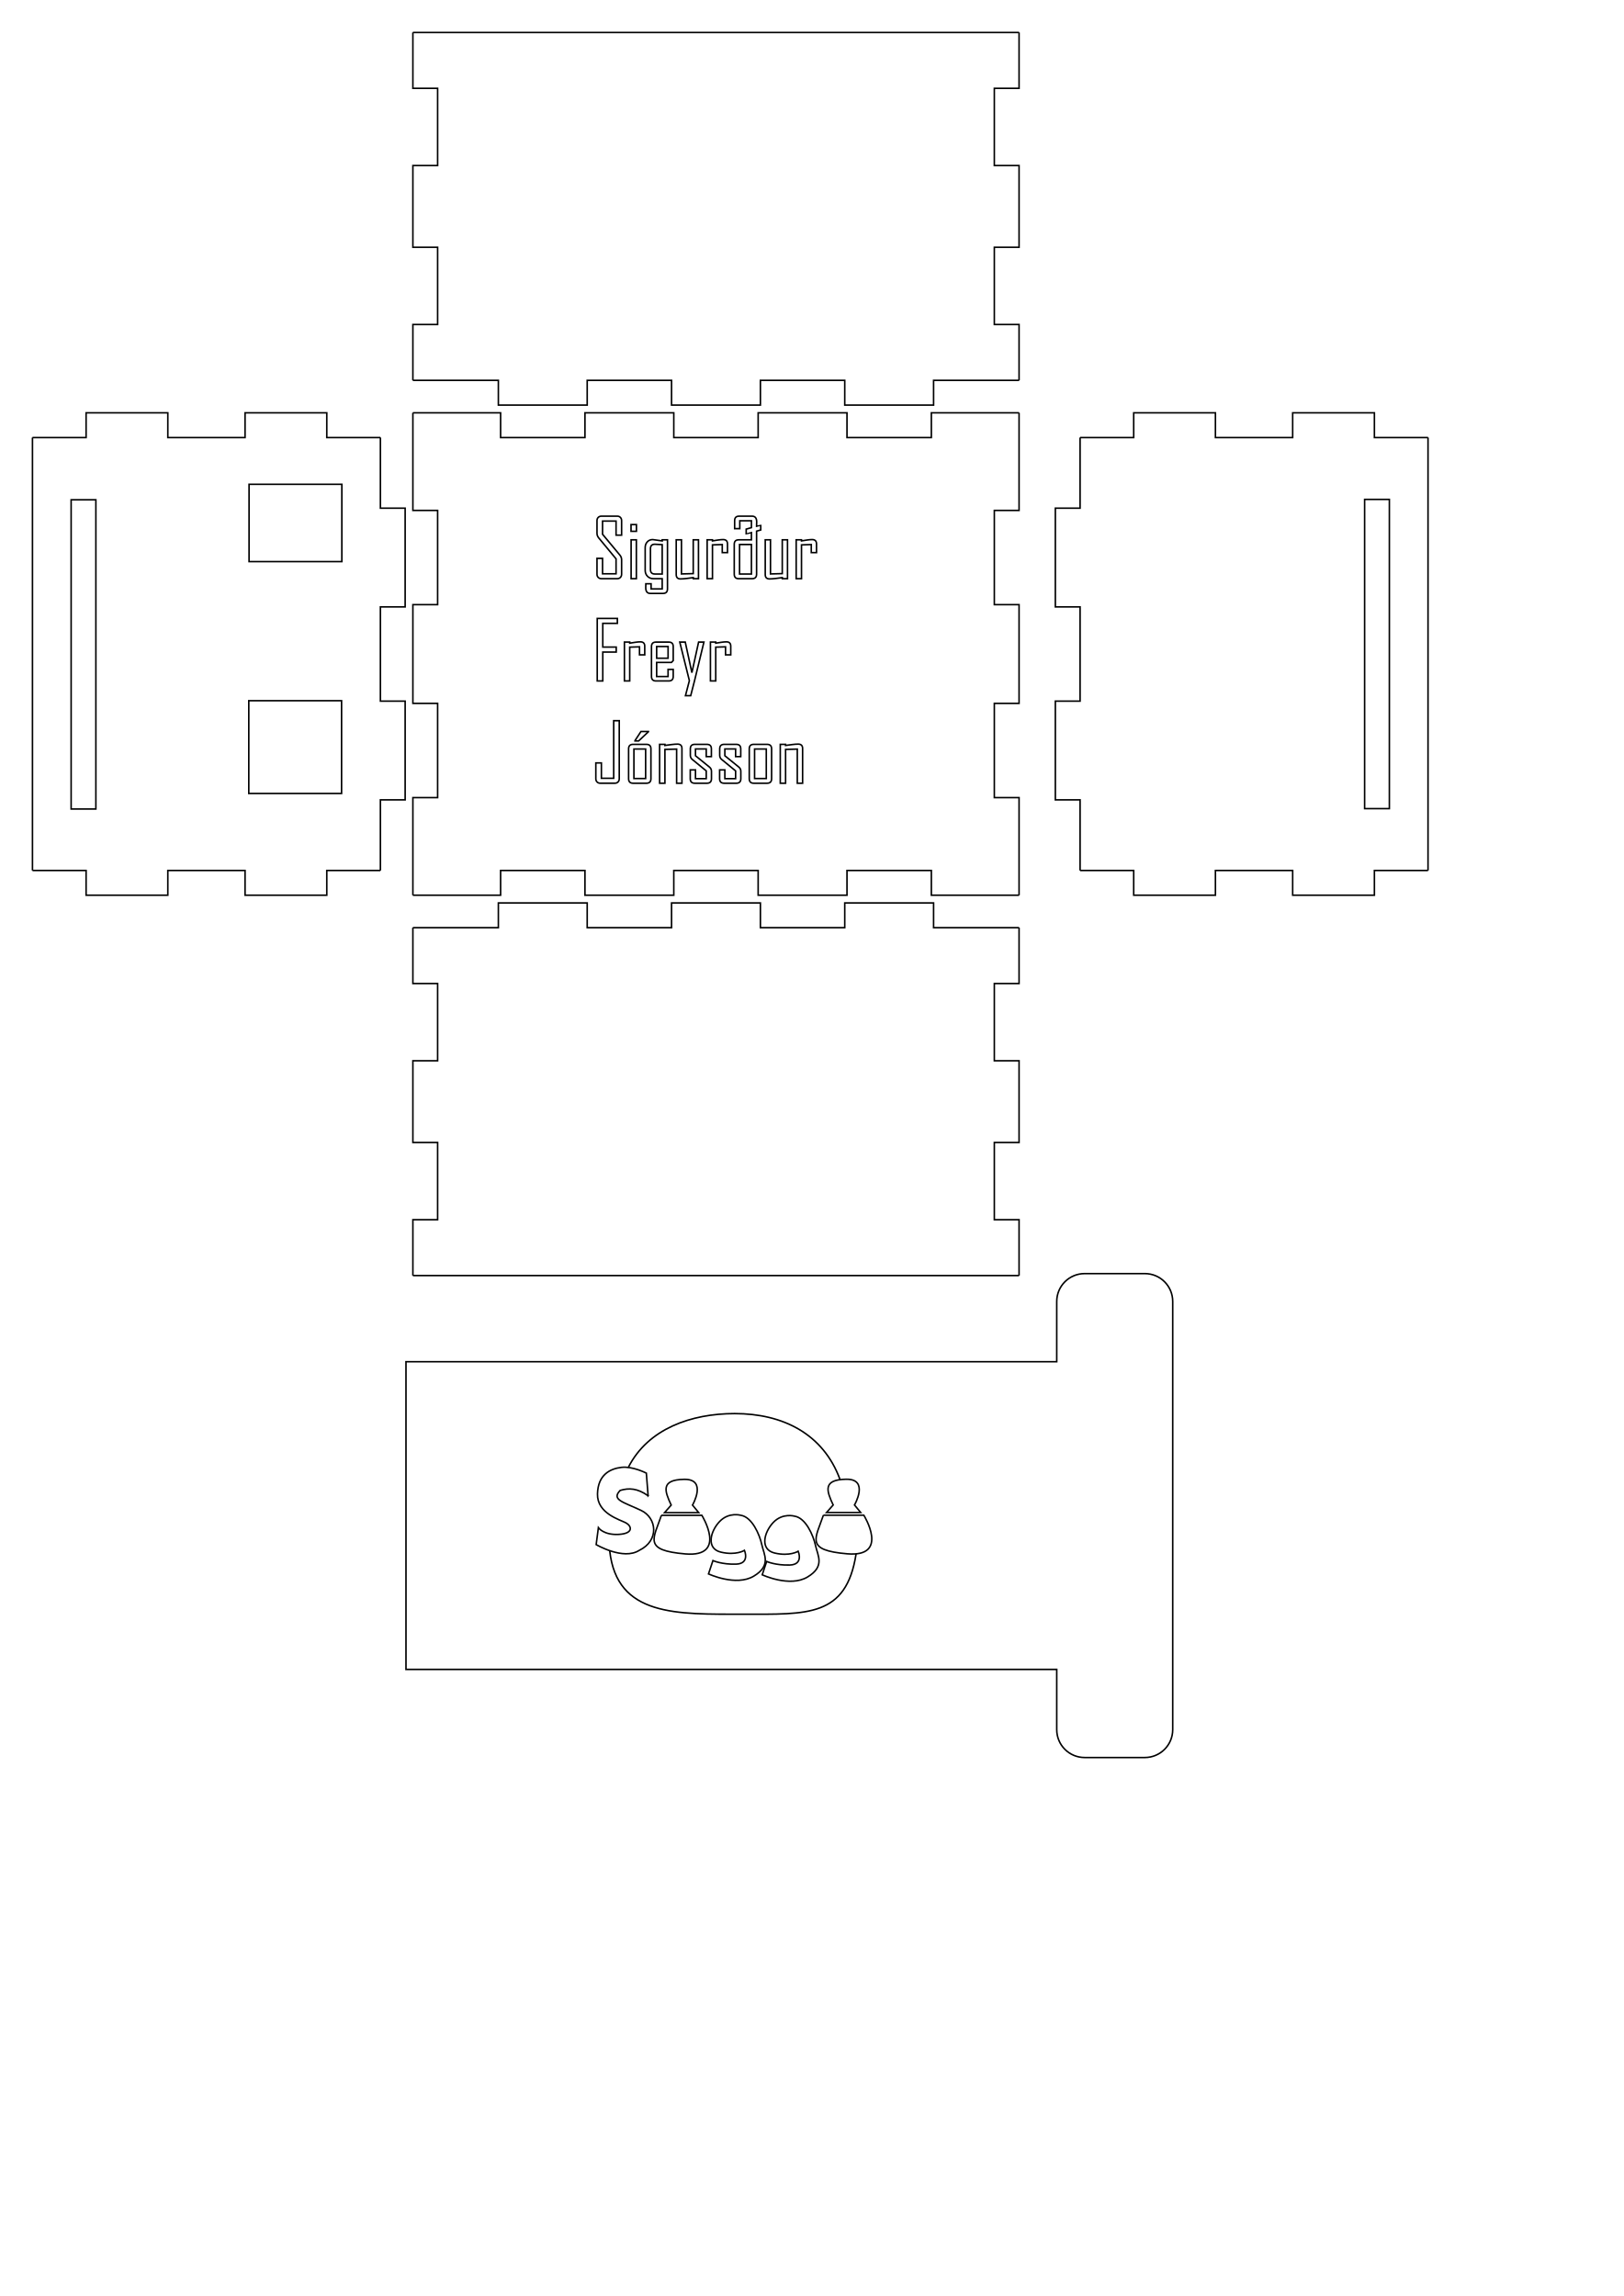
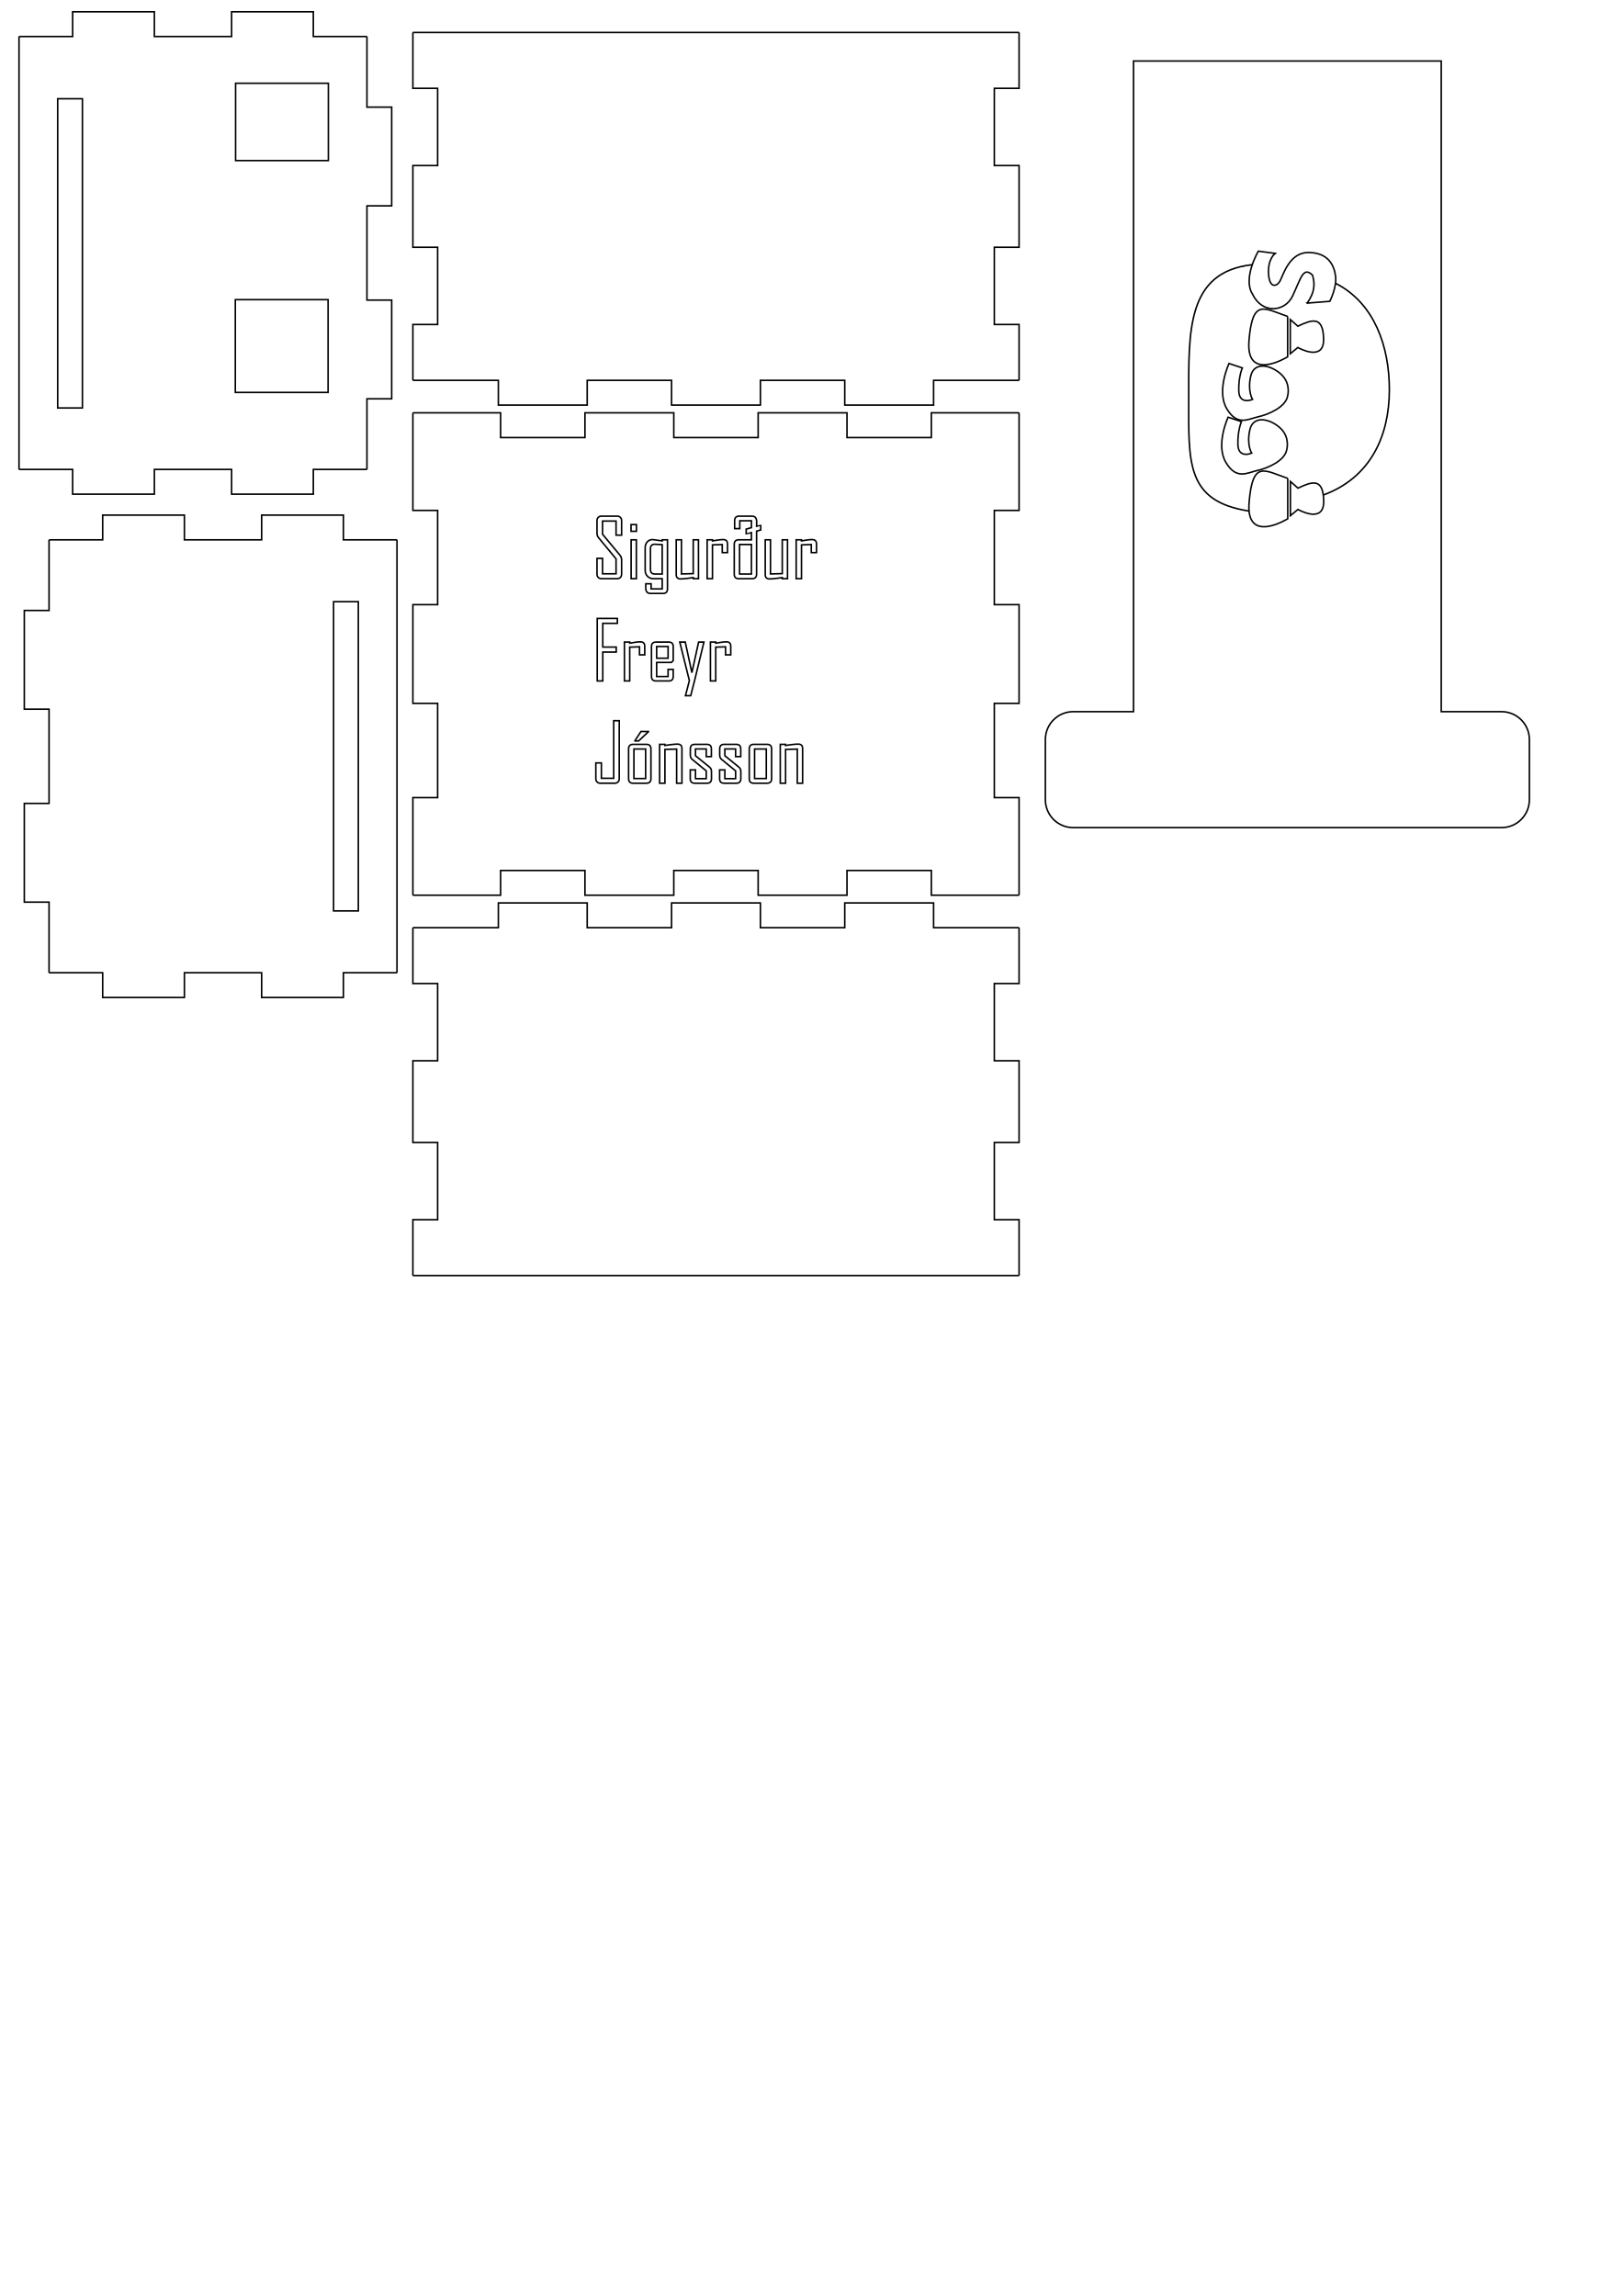
- <svg xmlns="http://www.w3.org/2000/svg" id="svg8" version="1.1" viewBox="0 0 210 297" height="297mm" width="210mm">
+ <svg xmlns="http://www.w3.org/2000/svg" width="210mm" height="297mm" viewBox="0 0 210 297" version="1.1" id="svg8">
  <defs id="defs2" />
  <g id="layer1">
-     <rect style="fill:none;stroke-width:0.2;stroke:#000000;stroke-opacity:1;stroke-miterlimit:4;stroke-dasharray:none" id="rect5580" width="12" height="12" x="32.176" y="90.639" />
-     <rect style="fill:none;stroke-width:0.2;stroke:#000000;stroke-opacity:1;stroke-miterlimit:4;stroke-dasharray:none" id="rect5582" width="12" height="10" x="32.212" y="62.647" />
+     <rect style="fill:none;stroke:#000000;stroke-width:0.2;stroke-miterlimit:4;stroke-dasharray:none;stroke-opacity:1" id="rect5580" width="12" height="12" x="30.435" y="38.762" />
+     <rect style="fill:none;stroke:#000000;stroke-width:0.2;stroke-miterlimit:4;stroke-dasharray:none;stroke-opacity:1" id="rect5582" width="12" height="10" x="30.471" y="10.77" />
    <g id="panel9350" style="stroke-width:0.2;stroke-miterlimit:4;stroke-dasharray:none">
      <path style="fill:none;stroke:#000000;stroke-width:0.2;stroke-miterlimit:4;stroke-dasharray:none" d="M 53.4 120 L 64.455 120 L 64.455 116.8 L 75.945 116.8 L 75.945 120 L 86.855 120 L 86.855 116.8 L 98.345 116.8 L 98.345 120 L 109.255 120 L 109.255 116.8 L 120.745 116.8 L 120.745 120 L 131.8 120" id="path5590" />
      <path style="fill:none;stroke:#000000;stroke-width:0.2;stroke-miterlimit:4;stroke-dasharray:none" d="M 131.8 120 L 131.8 127.225 L 128.6 127.225 L 128.6 137.215 L 131.8 137.215 L 131.8 147.785 L 128.6 147.785 L 128.6 157.775 L 131.8 157.775 L 131.8 165" id="path5592" />
      <path style="fill:none;stroke:#000000;stroke-width:0.2;stroke-miterlimit:4;stroke-dasharray:none" d="M 131.8 165 L 120.745 165 L 120.745 165 L 109.255 165 L 109.255 165 L 98.345 165 L 98.345 165 L 86.855 165 L 86.855 165 L 75.945 165 L 75.945 165 L 64.455 165 L 64.455 165 L 53.4 165" id="path5594" />
      <path style="fill:none;stroke:#000000;stroke-width:0.2;stroke-miterlimit:4;stroke-dasharray:none" d="M 53.4 165 L 53.4 157.775 L 56.6 157.775 L 56.6 147.785 L 53.4 147.785 L 53.4 137.215 L 56.6 137.215 L 56.6 127.225 L 53.4 127.225 L 53.4 120" id="path5596" />
    </g>
-     <g id="g1447">
+     <g id="g1447" transform="translate(-1.740833,-51.87683)">
      <path style="fill:none;stroke:#000000;stroke-width:0.2;stroke-miterlimit:4;stroke-dasharray:none" d="m 4.2,56.6 h 6.935 v -3.2 h 10.57 v 3.2 h 9.99 v -3.2 h 10.57 v 3.2 H 49.2" id="path5599" />
      <path style="fill:none;stroke:#000000;stroke-width:0.2;stroke-miterlimit:4;stroke-dasharray:none" d="m 49.2,56.6 v 9.135 h 3.2 v 12.77 h -3.2 v 12.19 h 3.2 v 12.77 h -3.2 v 9.135" id="path5601" />
      <path style="fill:none;stroke:#000000;stroke-width:0.2;stroke-miterlimit:4;stroke-dasharray:none" d="m 49.2,112.6 h -6.935 v 3.2 h -10.57 v -3.2 h -9.99 v 3.2 h -10.57 v -3.2 H 4.2" id="path5603" />
      <path style="fill:none;stroke:#000000;stroke-width:0.2;stroke-miterlimit:4;stroke-dasharray:none" d="m 4.2,112.6 v -9.135 0 -12.77 0 -12.19 0 -12.77 0 -9.135" id="path5605" />
    </g>
    <g id="panel465" style="stroke-width:0.2;stroke-miterlimit:4;stroke-dasharray:none">
      <path style="fill:none;stroke:#000000;stroke-width:0.2;stroke-miterlimit:4;stroke-dasharray:none" d="M 53.4 53.4 L 64.745 53.4 L 64.745 56.6 L 75.655 56.6 L 75.655 53.4 L 87.145 53.4 L 87.145 56.6 L 98.055 56.6 L 98.055 53.4 L 109.545 53.4 L 109.545 56.6 L 120.455 56.6 L 120.455 53.4 L 131.8 53.4" id="path5608" />
      <path style="fill:none;stroke:#000000;stroke-width:0.2;stroke-miterlimit:4;stroke-dasharray:none" d="M 131.8 53.4 L 131.8 66.025 L 128.6 66.025 L 128.6 78.215 L 131.8 78.215 L 131.8 90.985 L 128.6 90.985 L 128.6 103.175 L 131.8 103.175 L 131.8 115.8" id="path5610" />
      <path style="fill:none;stroke:#000000;stroke-width:0.2;stroke-miterlimit:4;stroke-dasharray:none" d="M 131.8 115.8 L 120.455 115.8 L 120.455 112.6 L 109.545 112.6 L 109.545 115.8 L 98.055 115.8 L 98.055 112.6 L 87.145 112.6 L 87.145 115.8 L 75.655 115.8 L 75.655 112.6 L 64.745 112.6 L 64.745 115.8 L 53.4 115.8" id="path5612" />
      <path style="fill:none;stroke:#000000;stroke-width:0.2;stroke-miterlimit:4;stroke-dasharray:none" d="M 53.4 115.8 L 53.4 103.175 L 56.6 103.175 L 56.6 90.985 L 53.4 90.985 L 53.4 78.215 L 56.6 78.215 L 56.6 66.025 L 53.4 66.025 L 53.4 53.4" id="path5614" />
    </g>
    <g id="panel2356" style="stroke-width:0.2;stroke-miterlimit:4;stroke-dasharray:none">
      <path style="fill:none;stroke:#000000;stroke-width:0.2;stroke-miterlimit:4;stroke-dasharray:none" d="M 53.4 4.2 L 64.455 4.2 L 64.455 4.2 L 75.945 4.2 L 75.945 4.2 L 86.855 4.2 L 86.855 4.2 L 98.345 4.2 L 98.345 4.2 L 109.255 4.2 L 109.255 4.2 L 120.745 4.2 L 120.745 4.2 L 131.8 4.2" id="path5626" />
      <path style="fill:none;stroke:#000000;stroke-width:0.2;stroke-miterlimit:4;stroke-dasharray:none" d="M 131.8 4.2 L 131.8 11.425 L 128.6 11.425 L 128.6 21.415 L 131.8 21.415 L 131.8 31.985 L 128.6 31.985 L 128.6 41.975 L 131.8 41.975 L 131.8 49.2" id="path5628" />
      <path style="fill:none;stroke:#000000;stroke-width:0.2;stroke-miterlimit:4;stroke-dasharray:none" d="M 131.8 49.2 L 120.745 49.2 L 120.745 52.4 L 109.255 52.4 L 109.255 49.2 L 98.345 49.2 L 98.345 52.4 L 86.855 52.4 L 86.855 49.2 L 75.945 49.2 L 75.945 52.4 L 64.455 52.4 L 64.455 49.2 L 53.4 49.2" id="path5630" />
      <path style="fill:none;stroke:#000000;stroke-width:0.2;stroke-miterlimit:4;stroke-dasharray:none" d="M 53.4 49.2 L 53.4 41.975 L 56.6 41.975 L 56.6 31.985 L 53.4 31.985 L 53.4 21.415 L 56.6 21.415 L 56.6 11.425 L 53.4 11.425 L 53.4 4.2" id="path5632" />
    </g>
-     <rect style="fill:none;stroke:#000000;stroke-width:0.2;stroke-miterlimit:4;stroke-dasharray:none;stroke-opacity:1" id="rect1441" width="3.2" height="40" x="9.2" y="64.65" />
-     <path id="rect1485" style="fill:none;stroke:#000000;stroke-width:0.756;stroke-miterlimit:4;stroke-dasharray:none;stroke-opacity:1" d="M 530.213 622.662 C 522.648 622.662 516.559 628.752 516.559 636.316 L 516.559 665.748 L 198.455 665.748 L 198.455 816.174 L 516.559 816.174 L 516.559 845.605 C 516.559 853.17 522.648 859.26 530.213 859.26 L 559.596 859.26 C 567.16 859.26 573.252 853.17 573.252 845.605 L 573.252 636.316 C 573.252 628.752 567.16 622.662 559.596 622.662 L 530.213 622.662 z " transform="scale(0.2645833)" />
-     <g id="g1499" transform="matrix(-1,0,0,1,188.8917,0)">
+     <rect style="fill:none;stroke:#000000;stroke-width:0.2;stroke-miterlimit:4;stroke-dasharray:none;stroke-opacity:1" id="rect1441" width="3.2" height="40" x="7.459" y="12.773" />
+     <g id="g1499" transform="matrix(-1,0,0,1,55.54386,13.23033)">
      <path style="fill:none;stroke:#000000;stroke-width:0.2;stroke-miterlimit:4;stroke-dasharray:none" d="m 4.2,56.6 h 6.935 v -3.2 h 10.57 v 3.2 h 9.99 v -3.2 h 10.57 v 3.2 H 49.2" id="path1491" />
      <path style="fill:none;stroke:#000000;stroke-width:0.2;stroke-miterlimit:4;stroke-dasharray:none" d="m 49.2,56.6 v 9.135 h 3.2 v 12.77 h -3.2 v 12.19 h 3.2 v 12.77 h -3.2 v 9.135" id="path1493" />
      <path style="fill:none;stroke:#000000;stroke-width:0.2;stroke-miterlimit:4;stroke-dasharray:none" d="m 49.2,112.6 h -6.935 v 3.2 h -10.57 v -3.2 h -9.99 v 3.2 h -10.57 v -3.2 H 4.2" id="path1495" />
      <path style="fill:none;stroke:#000000;stroke-width:0.2;stroke-miterlimit:4;stroke-dasharray:none" d="m 4.2,112.6 v -9.135 0 -12.77 0 -12.19 0 -12.77 0 -9.135" id="path1497" />
    </g>
-     <rect style="fill:none;stroke:#000000;stroke-width:0.2;stroke-miterlimit:4;stroke-dasharray:none;stroke-opacity:1" id="rect1501" width="3.2" height="40" x="-179.692" y="64.6" transform="scale(-1,1)" />
+     <rect style="fill:none;stroke:#000000;stroke-width:0.2;stroke-miterlimit:4;stroke-dasharray:none;stroke-opacity:1" id="rect1501" width="3.2" height="40" x="-46.344" y="77.83" transform="scale(-1,1)" />
    <g aria-label="Sigurður Freyr Jónsson" id="text1578" style="font-style:normal;font-variant:normal;font-weight:normal;font-stretch:normal;font-size:10.583px;line-height:1.25;font-family:'Agency FB';-inkscape-font-specification:'Agency FB, Normal';font-variant-ligatures:normal;font-variant-caps:normal;font-variant-numeric:normal;font-variant-east-asian:normal;fill:none;fill-opacity:1;stroke:#000000;stroke-width:0.2;stroke-opacity:1;stroke-miterlimit:4;stroke-dasharray:none">
      <path d="m 80.395,74.282 q 0,0.253 -0.16,0.413 -0.155,0.16 -0.408,0.16 h -2.036 q -0.253,0 -0.419,-0.16 -0.16,-0.16 -0.16,-0.413 v -2.052 h 0.718 v 1.99 h 1.747 v -1.928 l -2.232,-2.698 q -0.233,-0.279 -0.233,-0.615 v -1.638 q 0,-0.253 0.16,-0.413 0.165,-0.16 0.419,-0.16 h 2.036 q 0.253,0 0.408,0.16 0.16,0.16 0.16,0.413 v 1.881 h -0.718 v -1.819 h -1.747 v 1.705 l 2.243,2.698 q 0.222,0.269 0.222,0.605 z" style="font-style:normal;font-variant:normal;font-weight:normal;font-stretch:normal;font-size:10.583px;font-family:'Agency FB';-inkscape-font-specification:'Agency FB, Normal';font-variant-ligatures:normal;font-variant-caps:normal;font-variant-numeric:normal;font-variant-east-asian:normal;stroke-width:0.2;fill:none;stroke:#000000;stroke-opacity:1;stroke-miterlimit:4;stroke-dasharray:none" id="path1627" />
      <path d="m 82.312,68.727 h -0.698 v -0.868 h 0.698 z m -0.01,6.129 h -0.677 v -5.028 h 0.677 z" style="font-style:normal;font-variant:normal;font-weight:normal;font-stretch:normal;font-size:10.583px;font-family:'Agency FB';-inkscape-font-specification:'Agency FB, Normal';font-variant-ligatures:normal;font-variant-caps:normal;font-variant-numeric:normal;font-variant-east-asian:normal;stroke-width:0.2;fill:none;stroke:#000000;stroke-opacity:1;stroke-miterlimit:4;stroke-dasharray:none" id="path1629" />
      <path d="m 86.327,76.179 q 0,0.584 -0.584,0.584 h -1.633 q -0.594,0 -0.594,-0.739 0,-0.088 0.005,-0.264 0.01,-0.171 0.01,-0.248 h 0.677 v 0.667 h 1.437 v -1.323 h -1.132 q -0.46,0 -0.765,-0.305 -0.305,-0.31 -0.305,-0.775 v -2.94 q 0,-0.444 0.269,-0.739 0.269,-0.3 0.708,-0.3 0.119,0 1.225,0.171 v -0.14 h 0.682 z m -0.682,-1.928 v -3.798 q -0.816,-0.052 -0.951,-0.052 -0.568,0 -0.568,0.579 v 2.692 q 0,0.579 0.568,0.579 z" style="font-style:normal;font-variant:normal;font-weight:normal;font-stretch:normal;font-size:10.583px;font-family:'Agency FB';-inkscape-font-specification:'Agency FB, Normal';font-variant-ligatures:normal;font-variant-caps:normal;font-variant-numeric:normal;font-variant-east-asian:normal;stroke-width:0.2;fill:none;stroke:#000000;stroke-opacity:1;stroke-miterlimit:4;stroke-dasharray:none" id="path1631" />
      <path d="m 90.337,74.856 h -0.677 v -0.14 q -0.413,0.057 -0.822,0.109 -0.496,0.062 -0.822,0.062 -0.558,0 -0.558,-0.558 v -4.501 h 0.677 v 4.413 l 1.524,-0.041 v -4.372 h 0.677 z" style="font-style:normal;font-variant:normal;font-weight:normal;font-stretch:normal;font-size:10.583px;font-family:'Agency FB';-inkscape-font-specification:'Agency FB, Normal';font-variant-ligatures:normal;font-variant-caps:normal;font-variant-numeric:normal;font-variant-east-asian:normal;stroke-width:0.2;fill:none;stroke:#000000;stroke-opacity:1;stroke-miterlimit:4;stroke-dasharray:none" id="path1633" />
      <path d="m 94.089,71.481 h -0.677 v -1.039 l -1.266,0.041 v 4.372 h -0.687 v -5.028 h 0.687 v 0.14 q 0.341,-0.052 0.687,-0.109 0.413,-0.062 0.687,-0.062 0.568,0 0.568,0.563 z" style="font-style:normal;font-variant:normal;font-weight:normal;font-stretch:normal;font-size:10.583px;font-family:'Agency FB';-inkscape-font-specification:'Agency FB, Normal';font-variant-ligatures:normal;font-variant-caps:normal;font-variant-numeric:normal;font-variant-east-asian:normal;stroke-width:0.2;fill:none;stroke:#000000;stroke-opacity:1;stroke-miterlimit:4;stroke-dasharray:none" id="path1635" />
      <path d="m 98.389,68.556 -0.537,0.15 v 5.566 q 0,0.584 -0.584,0.584 h -1.726 q -0.579,0 -0.579,-0.584 v -3.86 q 0,-0.584 0.579,-0.584 h 1.643 v -0.93 q -0.661,0.186 -0.677,0.181 V 68.443 l 0.677,-0.191 v -0.889 h -1.504 v 1.018 h -0.667 v -1.028 q 0,-0.584 0.579,-0.584 h 1.674 q 0.599,0 0.599,0.749 0,0.093 -0.01,0.284 -0.005,0.186 -0.005,0.269 0.522,-0.14 0.537,-0.134 z m -1.204,5.695 v -3.819 h -1.535 v 3.819 z" style="font-style:normal;font-variant:normal;font-weight:normal;font-stretch:normal;font-size:10.583px;font-family:'Agency FB';-inkscape-font-specification:'Agency FB, Normal';font-variant-ligatures:normal;font-variant-caps:normal;font-variant-numeric:normal;font-variant-east-asian:normal;stroke-width:0.2;fill:none;stroke:#000000;stroke-opacity:1;stroke-miterlimit:4;stroke-dasharray:none" id="path1637" />
      <path d="m 101.851,74.856 h -0.677 v -0.14 q -0.413,0.057 -0.822,0.109 -0.496,0.062 -0.822,0.062 -0.558,0 -0.558,-0.558 v -4.501 h 0.677 v 4.413 l 1.524,-0.041 v -4.372 h 0.677 z" style="font-style:normal;font-variant:normal;font-weight:normal;font-stretch:normal;font-size:10.583px;font-family:'Agency FB';-inkscape-font-specification:'Agency FB, Normal';font-variant-ligatures:normal;font-variant-caps:normal;font-variant-numeric:normal;font-variant-east-asian:normal;stroke-width:0.2;fill:none;stroke:#000000;stroke-opacity:1;stroke-miterlimit:4;stroke-dasharray:none" id="path1639" />
      <path d="m 105.603,71.481 h -0.677 v -1.039 l -1.266,0.041 v 4.372 h -0.687 v -5.028 h 0.687 v 0.14 q 0.341,-0.052 0.687,-0.109 0.413,-0.062 0.687,-0.062 0.568,0 0.568,0.563 z" style="font-style:normal;font-variant:normal;font-weight:normal;font-stretch:normal;font-size:10.583px;font-family:'Agency FB';-inkscape-font-specification:'Agency FB, Normal';font-variant-ligatures:normal;font-variant-caps:normal;font-variant-numeric:normal;font-variant-east-asian:normal;stroke-width:0.2;fill:none;stroke:#000000;stroke-opacity:1;stroke-miterlimit:4;stroke-dasharray:none" id="path1641" />
      <path d="M 79.847,80.633 H 77.961 v 3.07 h 1.736 v 0.646 H 77.961 v 3.736 h -0.718 v -8.087 h 2.604 z" style="font-style:normal;font-variant:normal;font-weight:normal;font-stretch:normal;font-size:10.583px;font-family:'Agency FB';-inkscape-font-specification:'Agency FB, Normal';font-variant-ligatures:normal;font-variant-caps:normal;font-variant-numeric:normal;font-variant-east-asian:normal;stroke-width:0.2;fill:none;stroke:#000000;stroke-opacity:1;stroke-miterlimit:4;stroke-dasharray:none" id="path1643" />
      <path d="m 83.387,84.71 h -0.677 v -1.039 l -1.266,0.041 v 4.372 h -0.687 v -5.028 h 0.687 v 0.14 q 0.341,-0.052 0.687,-0.109 0.413,-0.062 0.687,-0.062 0.568,0 0.568,0.563 z" style="font-style:normal;font-variant:normal;font-weight:normal;font-stretch:normal;font-size:10.583px;font-family:'Agency FB';-inkscape-font-specification:'Agency FB, Normal';font-variant-ligatures:normal;font-variant-caps:normal;font-variant-numeric:normal;font-variant-east-asian:normal;stroke-width:0.2;fill:none;stroke:#000000;stroke-opacity:1;stroke-miterlimit:4;stroke-dasharray:none" id="path1645" />
      <path d="m 87.071,87.501 q 0,0.584 -0.579,0.584 h -1.654 q -0.579,0 -0.579,-0.584 V 83.641 q 0,-0.584 0.579,-0.584 h 1.654 q 0.579,0 0.579,0.584 v 1.809 l -0.233,0.243 h -1.912 v 1.819 h 1.478 v -0.92 h 0.667 z M 86.405,85.145 v -1.514 h -1.478 v 1.514 z" style="font-style:normal;font-variant:normal;font-weight:normal;font-stretch:normal;font-size:10.583px;font-family:'Agency FB';-inkscape-font-specification:'Agency FB, Normal';font-variant-ligatures:normal;font-variant-caps:normal;font-variant-numeric:normal;font-variant-east-asian:normal;stroke-width:0.2;fill:none;stroke:#000000;stroke-opacity:1;stroke-miterlimit:4;stroke-dasharray:none" id="path1647" />
      <path d="m 91.04,83.057 -1.209,4.987 -0.501,1.948 H 88.653 l 0.506,-1.948 -1.24,-4.987 h 0.708 l 0.858,3.958 0.868,-3.958 z" style="font-style:normal;font-variant:normal;font-weight:normal;font-stretch:normal;font-size:10.583px;font-family:'Agency FB';-inkscape-font-specification:'Agency FB, Normal';font-variant-ligatures:normal;font-variant-caps:normal;font-variant-numeric:normal;font-variant-east-asian:normal;stroke-width:0.2;fill:none;stroke:#000000;stroke-opacity:1;stroke-miterlimit:4;stroke-dasharray:none" id="path1649" />
      <path d="M 94.513,84.71 H 93.836 v -1.039 l -1.266,0.041 v 4.372 h -0.687 v -5.028 h 0.687 v 0.14 q 0.341,-0.052 0.687,-0.109 0.413,-0.062 0.687,-0.062 0.568,0 0.568,0.563 z" style="font-style:normal;font-variant:normal;font-weight:normal;font-stretch:normal;font-size:10.583px;font-family:'Agency FB';-inkscape-font-specification:'Agency FB, Normal';font-variant-ligatures:normal;font-variant-caps:normal;font-variant-numeric:normal;font-variant-east-asian:normal;stroke-width:0.2;fill:none;stroke:#000000;stroke-opacity:1;stroke-miterlimit:4;stroke-dasharray:none" id="path1651" />
      <path d="m 80.09,100.74 q 0,0.253 -0.16,0.413 -0.16,0.16 -0.413,0.16 H 77.635 q -0.253,0 -0.413,-0.16 -0.16,-0.16 -0.16,-0.413 v -2.052 h 0.718 v 1.99 h 1.592 v -7.452 h 0.718 z" style="font-style:normal;font-variant:normal;font-weight:normal;font-stretch:normal;font-size:10.583px;font-family:'Agency FB';-inkscape-font-specification:'Agency FB, Normal';font-variant-ligatures:normal;font-variant-caps:normal;font-variant-numeric:normal;font-variant-east-asian:normal;stroke-width:0.2;fill:none;stroke:#000000;stroke-opacity:1;stroke-miterlimit:4;stroke-dasharray:none" id="path1653" />
      <path d="m 84.188,100.73 q 0,0.584 -0.584,0.584 h -1.726 q -0.579,0 -0.579,-0.584 v -3.86 q 0,-0.584 0.579,-0.584 h 1.726 q 0.584,0 0.584,0.584 z m -0.687,-0.021 v -3.819 h -1.514 v 3.819 z m 0.367,-6.062 -1.266,1.194 H 82.121 v -0.031 l 0.775,-1.183 h 0.972 z" style="font-style:normal;font-variant:normal;font-weight:normal;font-stretch:normal;font-size:10.583px;font-family:'Agency FB';-inkscape-font-specification:'Agency FB, Normal';font-variant-ligatures:normal;font-variant-caps:normal;font-variant-numeric:normal;font-variant-east-asian:normal;stroke-width:0.2;fill:none;stroke:#000000;stroke-opacity:1;stroke-miterlimit:4;stroke-dasharray:none" id="path1655" />
      <path d="m 88.198,101.314 h -0.687 v -4.413 l -1.514,0.041 v 4.372 h -0.687 v -5.028 h 0.687 v 0.14 q 0.403,-0.052 0.811,-0.109 0.496,-0.062 0.816,-0.062 0.574,0 0.574,0.563 z" style="font-style:normal;font-variant:normal;font-weight:normal;font-stretch:normal;font-size:10.583px;font-family:'Agency FB';-inkscape-font-specification:'Agency FB, Normal';font-variant-ligatures:normal;font-variant-caps:normal;font-variant-numeric:normal;font-variant-east-asian:normal;stroke-width:0.2;fill:none;stroke:#000000;stroke-opacity:1;stroke-miterlimit:4;stroke-dasharray:none" id="path1657" />
      <path d="m 92.017,100.73 q 0,0.584 -0.584,0.584 h -1.576 q -0.584,0 -0.584,-0.584 v -1.142 h 0.677 v 1.132 h 1.39 v -1.003 l -1.798,-1.473 q -0.258,-0.207 -0.258,-0.537 v -0.837 q 0,-0.584 0.584,-0.584 h 1.555 q 0.584,0 0.584,0.584 v 1.003 H 91.34 V 96.88 h -1.39 v 0.878 l 1.814,1.473 q 0.253,0.202 0.253,0.548 z" style="font-style:normal;font-variant:normal;font-weight:normal;font-stretch:normal;font-size:10.583px;font-family:'Agency FB';-inkscape-font-specification:'Agency FB, Normal';font-variant-ligatures:normal;font-variant-caps:normal;font-variant-numeric:normal;font-variant-east-asian:normal;stroke-width:0.2;fill:none;stroke:#000000;stroke-opacity:1;stroke-miterlimit:4;stroke-dasharray:none" id="path1659" />
      <path d="m 95.815,100.73 q 0,0.584 -0.584,0.584 h -1.576 q -0.584,0 -0.584,-0.584 v -1.142 h 0.677 v 1.132 h 1.39 v -1.003 l -1.798,-1.473 q -0.258,-0.207 -0.258,-0.537 v -0.837 q 0,-0.584 0.584,-0.584 h 1.555 q 0.584,0 0.584,0.584 v 1.003 H 95.138 V 96.88 H 93.748 v 0.878 l 1.814,1.473 q 0.253,0.202 0.253,0.548 z" style="font-style:normal;font-variant:normal;font-weight:normal;font-stretch:normal;font-size:10.583px;font-family:'Agency FB';-inkscape-font-specification:'Agency FB, Normal';font-variant-ligatures:normal;font-variant-caps:normal;font-variant-numeric:normal;font-variant-east-asian:normal;stroke-width:0.2;fill:none;stroke:#000000;stroke-opacity:1;stroke-miterlimit:4;stroke-dasharray:none" id="path1661" />
      <path d="m 99.794,100.73 q 0,0.584 -0.584,0.584 h -1.726 q -0.579,0 -0.579,-0.584 v -3.86 q 0,-0.584 0.579,-0.584 h 1.726 q 0.584,0 0.584,0.584 z m -0.687,-0.021 v -3.819 h -1.514 v 3.819 z" style="font-style:normal;font-variant:normal;font-weight:normal;font-stretch:normal;font-size:10.583px;font-family:'Agency FB';-inkscape-font-specification:'Agency FB, Normal';font-variant-ligatures:normal;font-variant-caps:normal;font-variant-numeric:normal;font-variant-east-asian:normal;stroke-width:0.2;fill:none;stroke:#000000;stroke-opacity:1;stroke-miterlimit:4;stroke-dasharray:none" id="path1663" />
      <path d="m 103.804,101.314 h -0.687 v -4.413 l -1.514,0.041 v 4.372 h -0.687 v -5.028 h 0.687 v 0.14 q 0.403,-0.052 0.811,-0.109 0.496,-0.062 0.816,-0.062 0.574,0 0.574,0.563 z" style="font-style:normal;font-variant:normal;font-weight:normal;font-stretch:normal;font-size:10.583px;font-family:'Agency FB';-inkscape-font-specification:'Agency FB, Normal';font-variant-ligatures:normal;font-variant-caps:normal;font-variant-numeric:normal;font-variant-east-asian:normal;stroke-width:0.2;fill:none;stroke:#000000;stroke-opacity:1;stroke-miterlimit:4;stroke-dasharray:none" id="path1665" />
    </g>
-     <g id="layer1-5" transform="matrix(0.4297277,0,0,0.4297277,45.51931,147.1999)" style="stroke-width:0.465;stroke-miterlimit:4;stroke-dasharray:none">
-       <path id="path1018" style="fill:none;fill-opacity:0.571;stroke:#000000;stroke-width:0.465;stroke-opacity:1;stroke-miterlimit:4;stroke-dasharray:none" d="m 83.208,99.102 c 5.943,-11.623 18.932,-16.13 31.986,-16.13 14.559,3e-6 26.641,6.134 31.678,19.794" />
-       <path id="path1061" style="fill:none;fill-opacity:0.571;stroke:#000000;stroke-width:1.759;stroke-opacity:1;stroke-miterlimit:4;stroke-dasharray:none" d="m 573.463,473.255 c -11.204,72.091 -55.427,68.584 -128.383,68.584 -75.476,0 -143.638,2.78 -151.882,-72.244" transform="scale(0.2645833)" />
-       <g id="g1007" style="fill:none;fill-opacity:0.98;stroke:#000000;stroke-width:0.465;stroke-opacity:0.98;stroke-miterlimit:4;stroke-dasharray:none">
-         <path style="fill:none;fill-opacity:0.98;stroke:#000000;stroke-width:0.465;stroke-linecap:butt;stroke-linejoin:miter;stroke-opacity:0.98;stroke-miterlimit:4;stroke-dasharray:none" d="m 89.134,107.71 -0.535,-6.815 c 0,0 -4.143,-2.138 -7.484,-1.737 -3.341,0.401 -7.083,2.138 -7.216,8.018 -0.134,5.88 6.815,7.751 8.553,8.686 1.737,0.935 2.405,3.207 -2.138,3.474 -4.544,0.267 -6.147,-2.005 -6.147,-2.005 l -0.668,5.078 c 0,0 8.152,4.811 12.963,1.737 6.143,-2.968 5.282,-9.816 0.546,-12.038 -5.503,-2.581 -8.974,-3.208 -6.292,-6.003 2.673,-0.802 5.212,-0.668 8.419,1.604 z" id="path57" />
-         <path style="fill:none;fill-opacity:0.98;stroke:#000000;stroke-width:0.465;stroke-linecap:butt;stroke-linejoin:miter;stroke-opacity:0.98;stroke-miterlimit:4;stroke-dasharray:none" d="m 94.079,112.788 h 10.29 l -1.871,-2.272 c 0,0 4.544,-7.884 -2.539,-7.751 -7.083,0.134 -5.88,3.475 -3.875,7.751 -0.757,0.891 -2.005,2.272 -2.005,2.272 z" id="path59" />
-         <path style="fill:none;fill-opacity:0.98;stroke:#000000;stroke-width:0.465;stroke-linecap:butt;stroke-linejoin:miter;stroke-opacity:0.98;stroke-miterlimit:4;stroke-dasharray:none" d="M 93.143,113.59 H 105.304 c 0,0 7.884,12.695 -4.944,11.626 -12.829,-1.069 -9.622,-4.544 -7.216,-11.626 z" id="path61" />
-         <path style="fill:none;fill-opacity:0.98;stroke:#000000;stroke-width:0.465;stroke-linecap:butt;stroke-linejoin:miter;stroke-opacity:0.98;stroke-miterlimit:4;stroke-dasharray:none" d="m 117.064,113.59 c 0,0 -3.608,-1.069 -6.414,1.871 -2.806,2.94 -4.143,8.152 0.401,9.221 4.544,1.069 7.083,-0.535 7.083,-0.535 0,0 1.737,4.009 -2.539,4.143 -4.276,0.134 -6.949,-1.069 -6.949,-1.069 l -1.336,4.009 c 0,0 8.285,3.875 13.631,0.668 5.345,-3.207 3.074,-6.414 2.405,-9.488 -0.668,-3.074 -2.94,-8.285 -6.281,-8.82 z" id="path71" />
-         <path style="fill:none;fill-opacity:0.98;stroke:#000000;stroke-width:0.465;stroke-linecap:butt;stroke-linejoin:miter;stroke-opacity:0.98;stroke-miterlimit:4;stroke-dasharray:none" d="m 142.829,112.757 h 10.29 l -1.871,-2.272 c 0,0 4.544,-7.884 -2.539,-7.751 -7.083,0.134 -5.88,3.475 -3.875,7.751 -0.757,0.891 -2.005,2.272 -2.005,2.272 z" id="path59-3" />
-         <path style="fill:none;fill-opacity:0.98;stroke:#000000;stroke-width:0.465;stroke-linecap:butt;stroke-linejoin:miter;stroke-opacity:0.98;stroke-miterlimit:4;stroke-dasharray:none" d="m 141.893,113.558 h 12.161 c 0,0 7.884,12.695 -4.944,11.626 -12.829,-1.069 -9.622,-4.544 -7.216,-11.626 z" id="path61-5" />
-         <path style="fill:none;fill-opacity:0.98;stroke:#000000;stroke-width:0.465;stroke-linecap:butt;stroke-linejoin:miter;stroke-opacity:0.98;stroke-miterlimit:4;stroke-dasharray:none" d="m 133.234,113.857 c 0,0 -3.608,-1.069 -6.414,1.871 -2.806,2.94 -4.143,8.152 0.401,9.221 4.544,1.069 7.083,-0.535 7.083,-0.535 0,0 1.737,4.009 -2.539,4.143 -4.276,0.134 -6.949,-1.069 -6.949,-1.069 l -1.336,4.009 c 0,0 8.285,3.875 13.631,0.668 5.345,-3.207 3.074,-6.414 2.405,-9.488 -0.668,-3.074 -2.94,-8.285 -6.281,-8.82 z" id="path998" />
+     <g id="g1859" transform="rotate(90,203.581,158.9662)">
+       <path id="rect1485" style="fill:none;stroke:#000000;stroke-width:0.756;stroke-miterlimit:4;stroke-dasharray:none;stroke-opacity:1" d="m 530.213,622.662 c -7.565,0 -13.654,6.09 -13.654,13.654 v 29.432 H 198.455 v 150.426 h 318.104 v 29.432 c 0,7.565 6.09,13.654 13.654,13.654 h 29.383 c 7.565,0 13.656,-6.09 13.656,-13.654 V 636.316 c 0,-7.565 -6.091,-13.654 -13.656,-13.654 z" transform="scale(0.2645833)" />
+       <g id="layer1-5" transform="matrix(0.4297277,0,0,0.4297277,45.51931,147.1999)" style="stroke-width:0.465;stroke-miterlimit:4;stroke-dasharray:none">
+         <path id="path1018" style="fill:none;fill-opacity:0.571;stroke:#000000;stroke-width:0.465;stroke-miterlimit:4;stroke-dasharray:none;stroke-opacity:1" d="m 83.208,99.102 c 5.943,-11.623 18.932,-16.13 31.986,-16.13 14.559,3e-6 26.641,6.134 31.678,19.794" />
+         <path id="path1061" style="fill:none;fill-opacity:0.571;stroke:#000000;stroke-width:1.759;stroke-miterlimit:4;stroke-dasharray:none;stroke-opacity:1" d="m 573.463,473.255 c -11.204,72.091 -55.427,68.584 -128.383,68.584 -75.476,0 -143.638,2.78 -151.882,-72.244" transform="scale(0.2645833)" />
+         <g id="g1007" style="fill:none;fill-opacity:0.98;stroke:#000000;stroke-width:0.465;stroke-miterlimit:4;stroke-dasharray:none;stroke-opacity:0.98">
+           <path style="fill:none;fill-opacity:0.98;stroke:#000000;stroke-width:0.465;stroke-linecap:butt;stroke-linejoin:miter;stroke-miterlimit:4;stroke-dasharray:none;stroke-opacity:0.98" d="m 89.134,107.71 -0.535,-6.815 c 0,0 -4.143,-2.138 -7.484,-1.737 -3.341,0.401 -7.083,2.138 -7.216,8.018 -0.134,5.88 6.815,7.751 8.553,8.686 1.737,0.935 2.405,3.207 -2.138,3.474 -4.544,0.267 -6.147,-2.005 -6.147,-2.005 l -0.668,5.078 c 0,0 8.152,4.811 12.963,1.737 6.143,-2.968 5.282,-9.816 0.546,-12.038 -5.503,-2.581 -8.974,-3.208 -6.292,-6.003 2.673,-0.802 5.212,-0.668 8.419,1.604 z" id="path57" />
+           <path style="fill:none;fill-opacity:0.98;stroke:#000000;stroke-width:0.465;stroke-linecap:butt;stroke-linejoin:miter;stroke-miterlimit:4;stroke-dasharray:none;stroke-opacity:0.98" d="m 94.079,112.788 h 10.29 l -1.871,-2.272 c 0,0 4.544,-7.884 -2.539,-7.751 -7.083,0.134 -5.88,3.475 -3.875,7.751 -0.757,0.891 -2.005,2.272 -2.005,2.272 z" id="path59" />
+           <path style="fill:none;fill-opacity:0.98;stroke:#000000;stroke-width:0.465;stroke-linecap:butt;stroke-linejoin:miter;stroke-miterlimit:4;stroke-dasharray:none;stroke-opacity:0.98" d="M 93.143,113.59 H 105.304 c 0,0 7.884,12.695 -4.944,11.626 -12.829,-1.069 -9.622,-4.544 -7.216,-11.626 z" id="path61" />
+           <path style="fill:none;fill-opacity:0.98;stroke:#000000;stroke-width:0.465;stroke-linecap:butt;stroke-linejoin:miter;stroke-miterlimit:4;stroke-dasharray:none;stroke-opacity:0.98" d="m 117.064,113.59 c 0,0 -3.608,-1.069 -6.414,1.871 -2.806,2.94 -4.143,8.152 0.401,9.221 4.544,1.069 7.083,-0.535 7.083,-0.535 0,0 1.737,4.009 -2.539,4.143 -4.276,0.134 -6.949,-1.069 -6.949,-1.069 l -1.336,4.009 c 0,0 8.285,3.875 13.631,0.668 5.345,-3.207 3.074,-6.414 2.405,-9.488 -0.668,-3.074 -2.94,-8.285 -6.281,-8.82 z" id="path71" />
+           <path style="fill:none;fill-opacity:0.98;stroke:#000000;stroke-width:0.465;stroke-linecap:butt;stroke-linejoin:miter;stroke-miterlimit:4;stroke-dasharray:none;stroke-opacity:0.98" d="m 142.829,112.757 h 10.29 l -1.871,-2.272 c 0,0 4.544,-7.884 -2.539,-7.751 -7.083,0.134 -5.88,3.475 -3.875,7.751 -0.757,0.891 -2.005,2.272 -2.005,2.272 z" id="path59-3" />
+           <path style="fill:none;fill-opacity:0.98;stroke:#000000;stroke-width:0.465;stroke-linecap:butt;stroke-linejoin:miter;stroke-miterlimit:4;stroke-dasharray:none;stroke-opacity:0.98" d="m 141.893,113.558 h 12.161 c 0,0 7.884,12.695 -4.944,11.626 -12.829,-1.069 -9.622,-4.544 -7.216,-11.626 z" id="path61-5" />
+           <path style="fill:none;fill-opacity:0.98;stroke:#000000;stroke-width:0.465;stroke-linecap:butt;stroke-linejoin:miter;stroke-miterlimit:4;stroke-dasharray:none;stroke-opacity:0.98" d="m 133.234,113.857 c 0,0 -3.608,-1.069 -6.414,1.871 -2.806,2.94 -4.143,8.152 0.401,9.221 4.544,1.069 7.083,-0.535 7.083,-0.535 0,0 1.737,4.009 -2.539,4.143 -4.276,0.134 -6.949,-1.069 -6.949,-1.069 l -1.336,4.009 c 0,0 8.285,3.875 13.631,0.668 5.345,-3.207 3.074,-6.414 2.405,-9.488 -0.668,-3.074 -2.94,-8.285 -6.281,-8.82 z" id="path998" />
+         </g>
      </g>
    </g>
  </g>
</svg>
